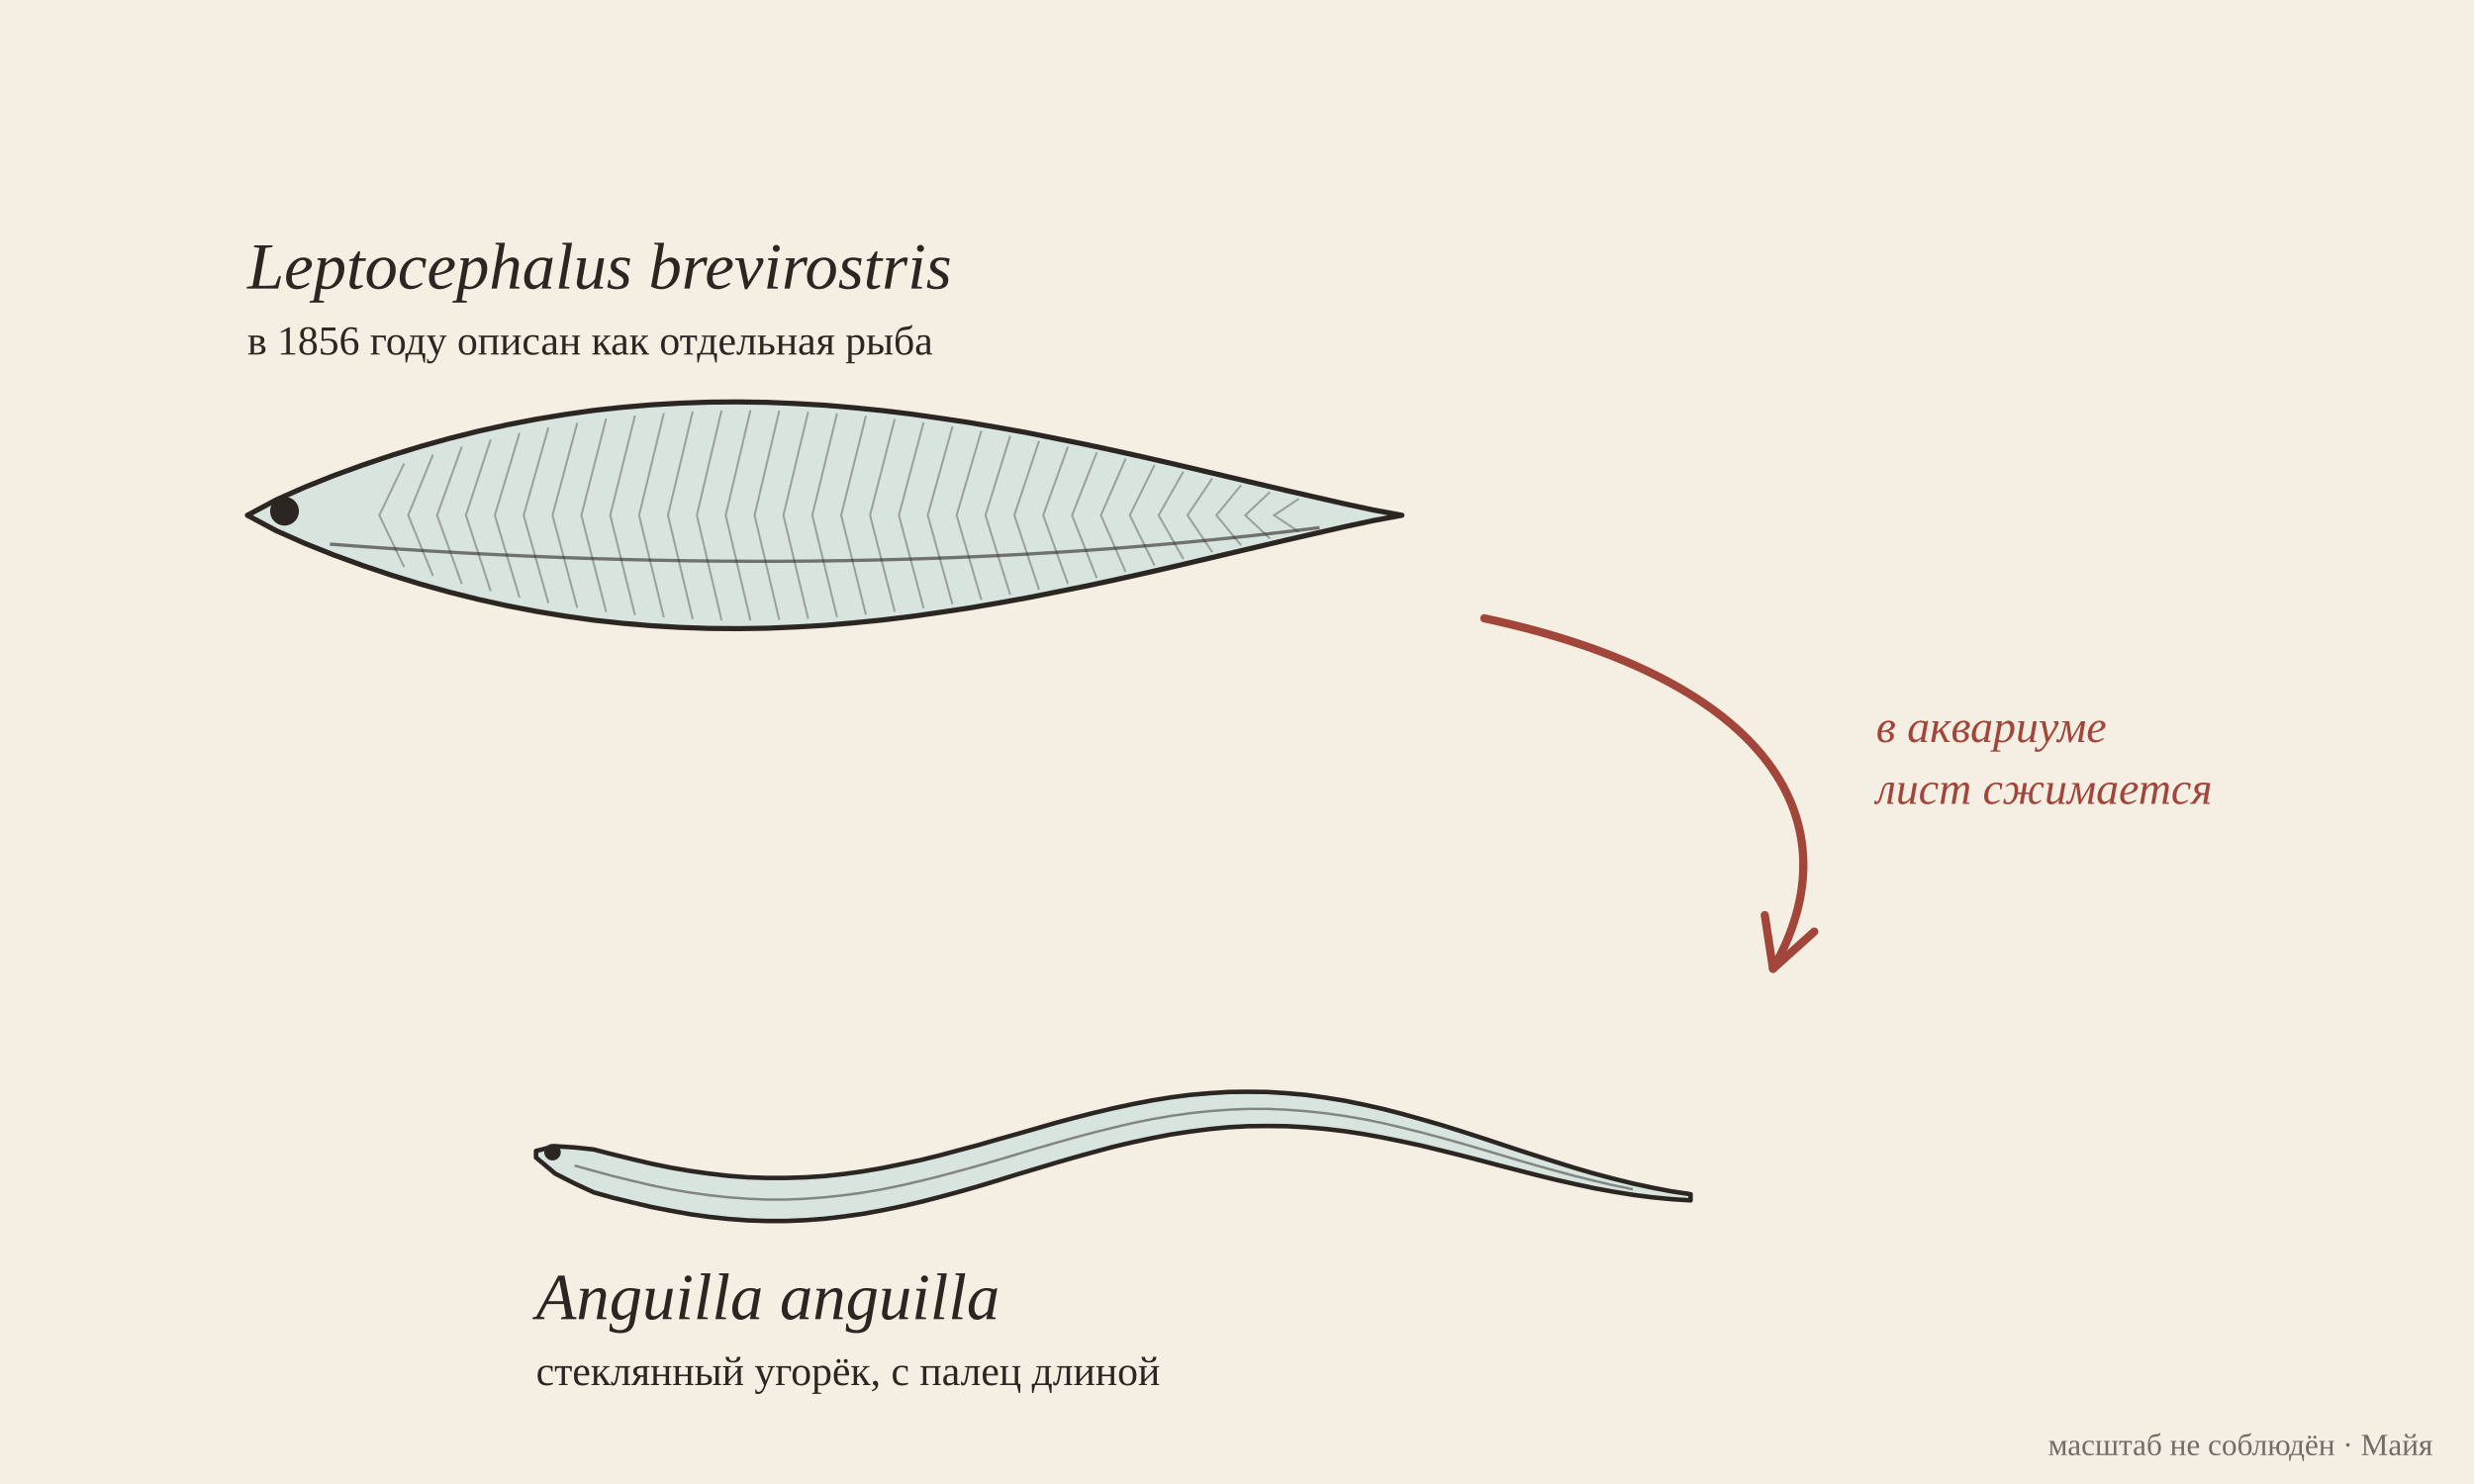
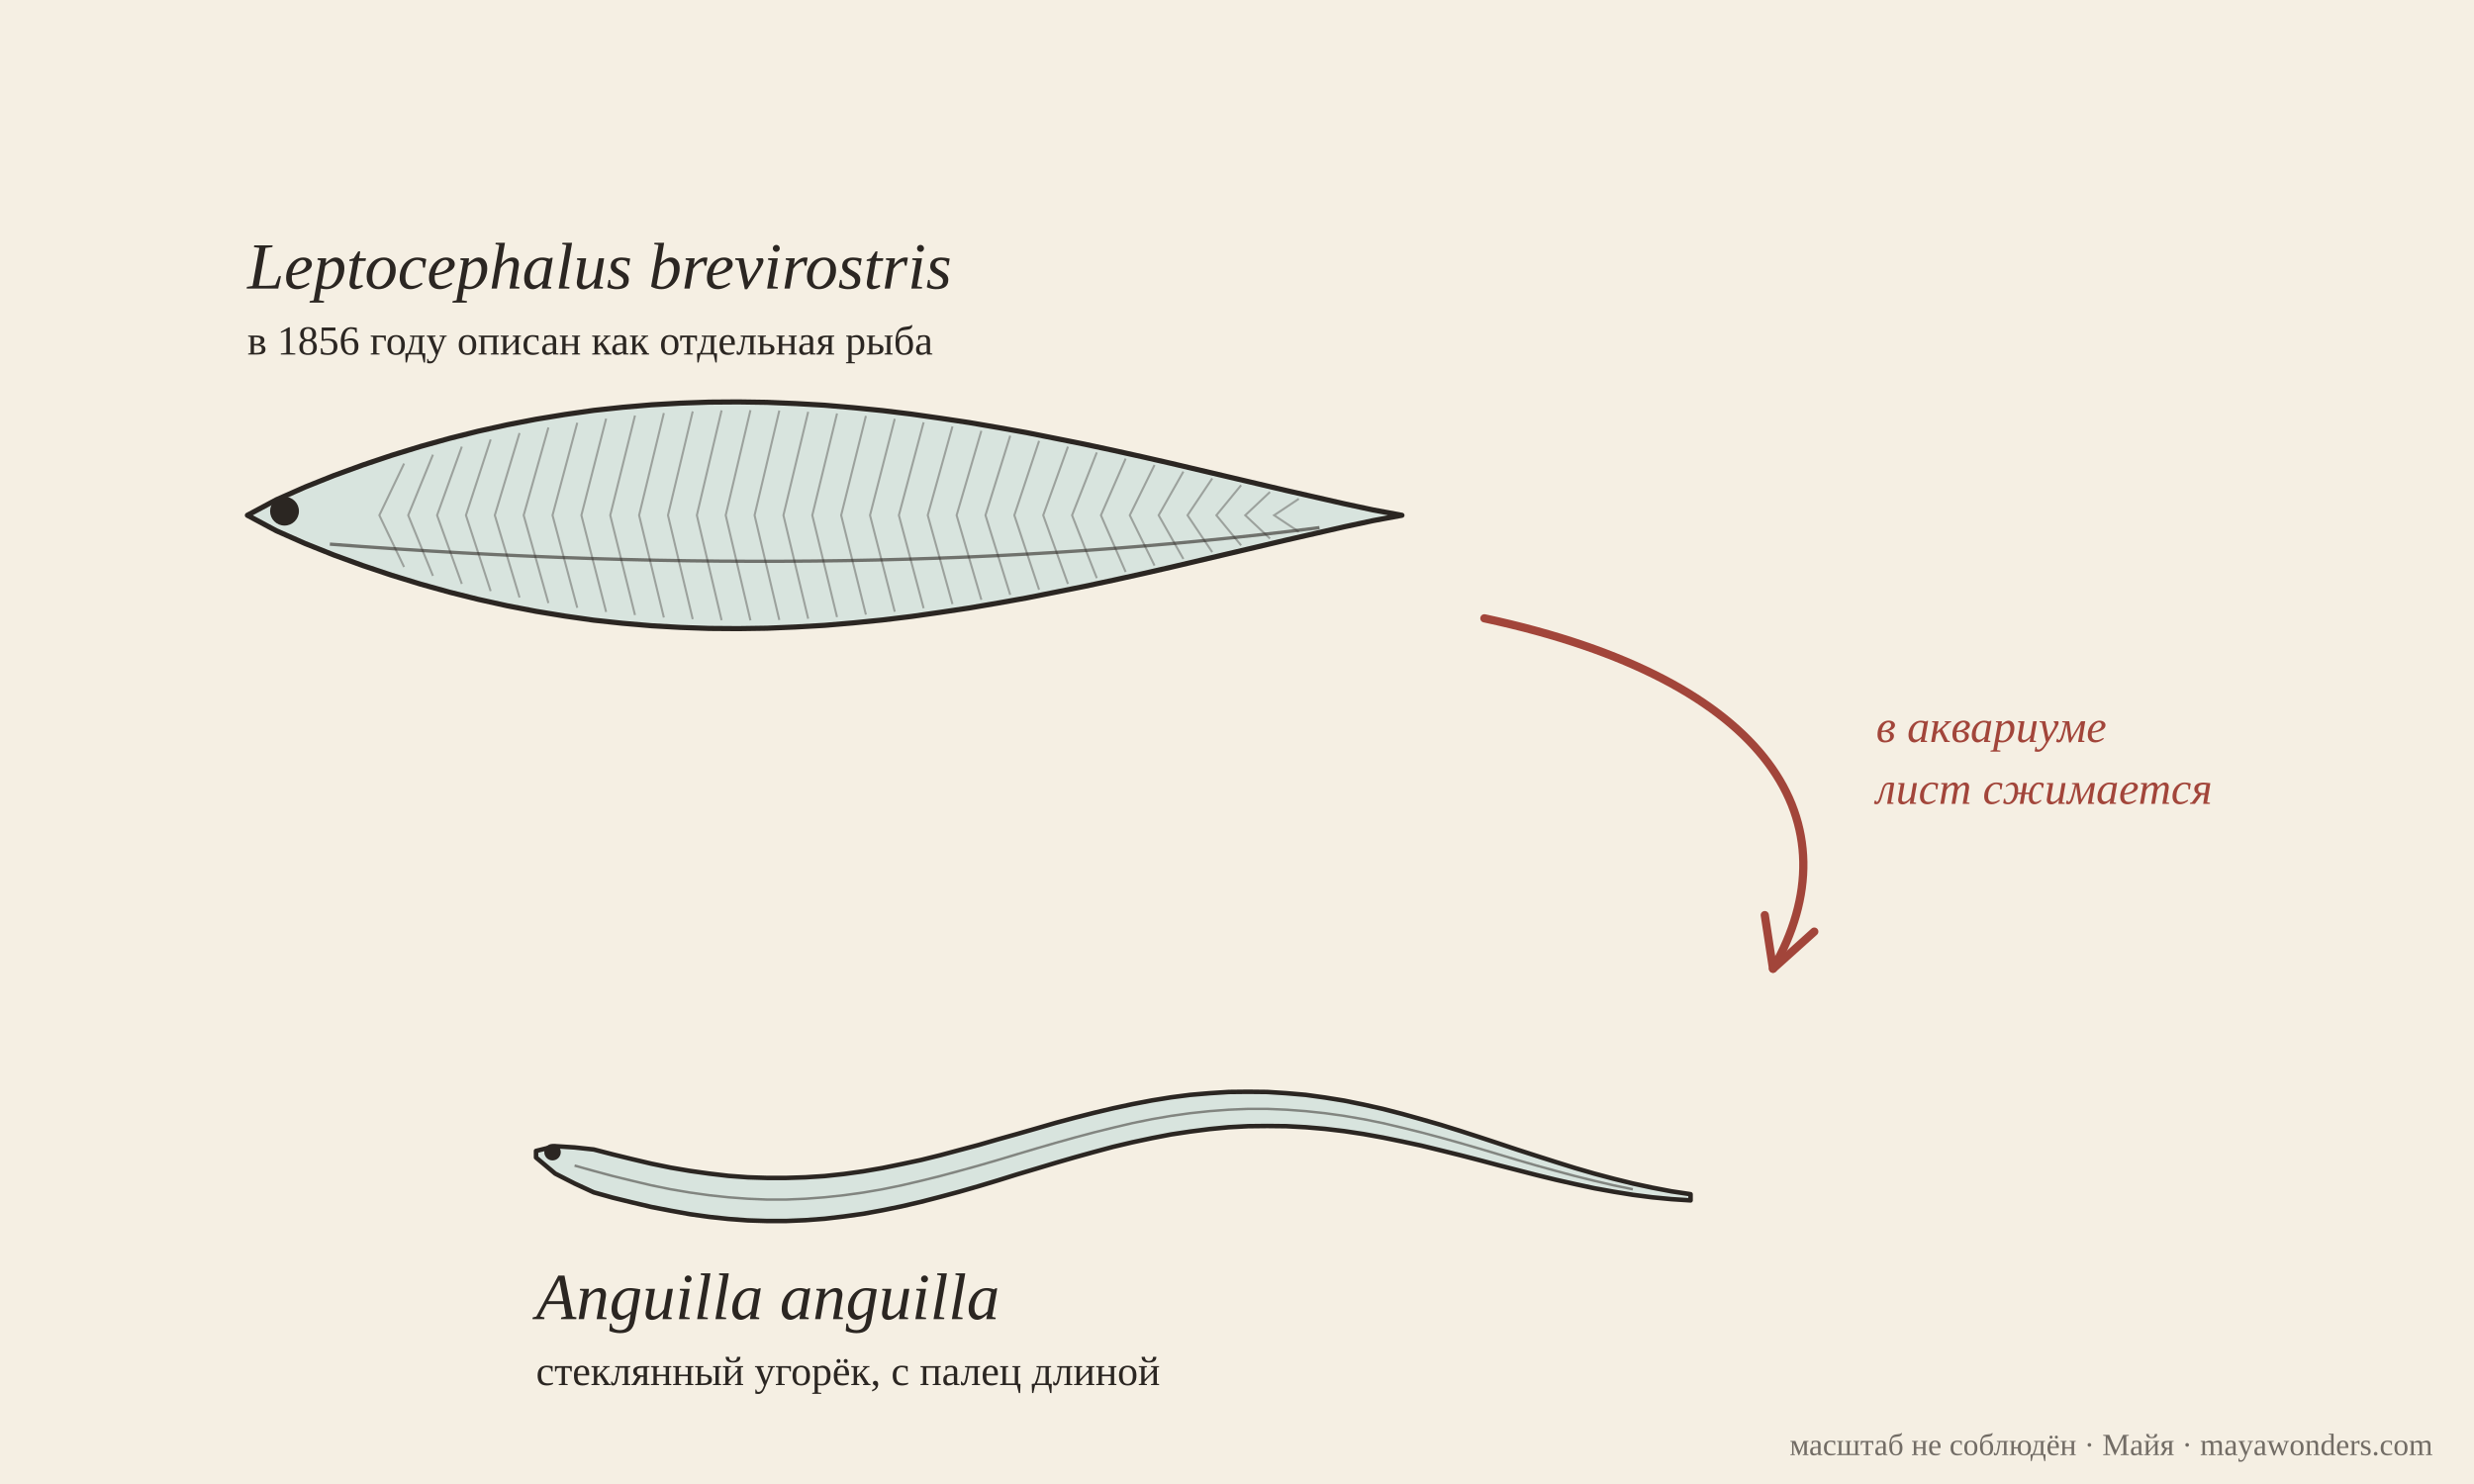
<svg xmlns="http://www.w3.org/2000/svg" viewBox="0 0 1200 720" width="1200" height="720" role="img" aria-label="Личинка угря, прозрачный лист с глазом, и стеклянный угорёк, в которого она превращается">
  <rect width="1200" height="720" fill="#f5efe3" />
  <path d="M 120.0 250.0 L 134.0 242.5 L 148.0 236.3 L 162.0 230.7 L 176.0 225.6 L 190.0 220.9 L 204.0 216.6 L 218.0 212.7 L 232.0 209.2 L 246.0 206.1 L 260.0 203.4 L 274.0 201.1 L 288.0 199.1 L 302.0 197.6 L 316.0 196.4 L 330.0 195.6 L 344.0 195.1 L 358.0 195.0 L 372.0 195.2 L 386.0 195.8 L 400.0 196.6 L 414.0 197.8 L 428.0 199.2 L 442.0 200.9 L 456.0 202.9 L 470.0 205.0 L 484.0 207.4 L 498.0 209.9 L 512.0 212.7 L 526.0 215.5 L 540.0 218.5 L 554.0 221.6 L 568.0 224.8 L 582.0 228.1 L 596.0 231.4 L 610.0 234.7 L 624.0 238.0 L 638.0 241.2 L 652.0 244.4 L 666.0 247.4 L 680.0 250.0 L 680.0 250.0 L 666.0 252.6 L 652.0 255.6 L 638.0 258.8 L 624.0 262.0 L 610.0 265.3 L 596.0 268.6 L 582.0 271.9 L 568.0 275.2 L 554.0 278.4 L 540.0 281.5 L 526.0 284.5 L 512.0 287.3 L 498.0 290.1 L 484.0 292.6 L 470.0 295.0 L 456.0 297.1 L 442.0 299.1 L 428.0 300.8 L 414.0 302.2 L 400.0 303.4 L 386.0 304.2 L 372.0 304.8 L 358.0 305.0 L 344.0 304.9 L 330.0 304.4 L 316.0 303.6 L 302.0 302.4 L 288.0 300.9 L 274.0 298.9 L 260.0 296.6 L 246.0 293.9 L 232.0 290.8 L 218.0 287.3 L 204.0 283.4 L 190.0 279.1 L 176.0 274.4 L 162.0 269.3 L 148.0 263.7 L 134.0 257.5 L 120.0 250.0 Z" fill="#cfe0dc" fill-opacity="0.75" stroke="#2b2622" stroke-width="2.5" stroke-linejoin="round" />
  <path d="M 196.0 224.9 L 184.0 250.0 L 196.0 275.1" fill="none" stroke="#2b2622" stroke-width="1" opacity="0.35" />
  <path d="M 210.0 220.6 L 198.0 250.0 L 210.0 279.4" fill="none" stroke="#2b2622" stroke-width="1" opacity="0.35" />
  <path d="M 224.0 216.7 L 212.0 250.0 L 224.0 283.3" fill="none" stroke="#2b2622" stroke-width="1" opacity="0.35" />
  <path d="M 238.0 213.2 L 226.0 250.0 L 238.0 286.8" fill="none" stroke="#2b2622" stroke-width="1" opacity="0.35" />
  <path d="M 252.0 210.1 L 240.0 250.0 L 252.0 289.9" fill="none" stroke="#2b2622" stroke-width="1" opacity="0.35" />
  <path d="M 266.0 207.4 L 254.0 250.0 L 266.0 292.6" fill="none" stroke="#2b2622" stroke-width="1" opacity="0.35" />
  <path d="M 280.0 205.1 L 268.0 250.0 L 280.0 294.9" fill="none" stroke="#2b2622" stroke-width="1" opacity="0.35" />
  <path d="M 294.0 203.1 L 282.0 250.0 L 294.0 296.9" fill="none" stroke="#2b2622" stroke-width="1" opacity="0.35" />
  <path d="M 308.0 201.6 L 296.0 250.0 L 308.0 298.4" fill="none" stroke="#2b2622" stroke-width="1" opacity="0.35" />
  <path d="M 322.0 200.4 L 310.0 250.0 L 322.0 299.6" fill="none" stroke="#2b2622" stroke-width="1" opacity="0.35" />
  <path d="M 336.0 199.6 L 324.0 250.0 L 336.0 300.4" fill="none" stroke="#2b2622" stroke-width="1" opacity="0.35" />
  <path d="M 350.0 199.1 L 338.0 250.0 L 350.0 300.9" fill="none" stroke="#2b2622" stroke-width="1" opacity="0.35" />
  <path d="M 364.0 199.0 L 352.0 250.0 L 364.0 301.0" fill="none" stroke="#2b2622" stroke-width="1" opacity="0.35" />
  <path d="M 378.0 199.2 L 366.0 250.0 L 378.0 300.8" fill="none" stroke="#2b2622" stroke-width="1" opacity="0.35" />
  <path d="M 392.0 199.8 L 380.0 250.0 L 392.0 300.2" fill="none" stroke="#2b2622" stroke-width="1" opacity="0.35" />
  <path d="M 406.0 200.6 L 394.0 250.0 L 406.0 299.4" fill="none" stroke="#2b2622" stroke-width="1" opacity="0.35" />
  <path d="M 420.0 201.8 L 408.0 250.0 L 420.0 298.2" fill="none" stroke="#2b2622" stroke-width="1" opacity="0.35" />
  <path d="M 434.0 203.2 L 422.0 250.0 L 434.0 296.8" fill="none" stroke="#2b2622" stroke-width="1" opacity="0.35" />
  <path d="M 448.0 204.9 L 436.0 250.0 L 448.0 295.1" fill="none" stroke="#2b2622" stroke-width="1" opacity="0.35" />
  <path d="M 462.0 206.9 L 450.0 250.0 L 462.0 293.1" fill="none" stroke="#2b2622" stroke-width="1" opacity="0.35" />
  <path d="M 476.0 209.0 L 464.0 250.0 L 476.0 291.0" fill="none" stroke="#2b2622" stroke-width="1" opacity="0.35" />
  <path d="M 490.0 211.4 L 478.0 250.0 L 490.0 288.6" fill="none" stroke="#2b2622" stroke-width="1" opacity="0.35" />
  <path d="M 504.0 213.9 L 492.0 250.0 L 504.0 286.1" fill="none" stroke="#2b2622" stroke-width="1" opacity="0.35" />
  <path d="M 518.0 216.7 L 506.0 250.0 L 518.0 283.3" fill="none" stroke="#2b2622" stroke-width="1" opacity="0.35" />
  <path d="M 532.0 219.5 L 520.0 250.0 L 532.0 280.5" fill="none" stroke="#2b2622" stroke-width="1" opacity="0.35" />
  <path d="M 546.0 222.5 L 534.0 250.0 L 546.0 277.5" fill="none" stroke="#2b2622" stroke-width="1" opacity="0.35" />
  <path d="M 560.0 225.6 L 548.0 250.0 L 560.0 274.4" fill="none" stroke="#2b2622" stroke-width="1" opacity="0.35" />
  <path d="M 574.0 228.8 L 562.0 250.0 L 574.0 271.2" fill="none" stroke="#2b2622" stroke-width="1" opacity="0.35" />
  <path d="M 588.0 232.1 L 576.0 250.0 L 588.0 267.9" fill="none" stroke="#2b2622" stroke-width="1" opacity="0.35" />
  <path d="M 602.0 235.4 L 590.0 250.0 L 602.0 264.6" fill="none" stroke="#2b2622" stroke-width="1" opacity="0.35" />
  <path d="M 616.0 238.7 L 604.0 250.0 L 616.0 261.3" fill="none" stroke="#2b2622" stroke-width="1" opacity="0.35" />
  <path d="M 630.0 242.0 L 618.0 250.0 L 630.0 258.0" fill="none" stroke="#2b2622" stroke-width="1" opacity="0.35" />
  <path d="M 160 264 Q 420 284 640 256" fill="none" stroke="#2b2622" stroke-width="1.6" opacity="0.6" />
  <circle cx="138" cy="248" r="7" fill="#2b2622" />
  <text x="120" y="140" font-family="Georgia, 'Times New Roman', serif" font-size="32" font-style="italic" fill="#2b2622">Leptocephalus brevirostris</text>
  <text x="120" y="172" font-family="Georgia, 'Times New Roman', serif" font-size="20" fill="#2b2622">в 1856 году описан как отдельная рыба</text>
  <path d="M 720 300 C 860 330 900 400 860 470" fill="none" stroke="#a2453a" stroke-width="4" stroke-linecap="round" />
  <path d="M 860 470 l -4 -26 m 4 26 l 20 -18" fill="none" stroke="#a2453a" stroke-width="4" stroke-linecap="round" />
  <text x="910" y="360" font-family="Georgia, 'Times New Roman', serif" font-size="22" font-style="italic" fill="#a2453a">в аквариуме</text>
  <text x="910" y="390" font-family="Georgia, 'Times New Roman', serif" font-size="22" font-style="italic" fill="#a2453a">лист сжимается</text>
  <path d="M 260.0 558.4 L 269.3 556.1 L 278.7 556.7 L 288.0 557.7 L 297.3 560.1 L 306.7 562.4 L 316.0 564.6 L 325.3 566.5 L 334.7 568.1 L 344.0 569.4 L 353.3 570.5 L 362.7 571.2 L 372.0 571.5 L 381.3 571.5 L 390.7 571.2 L 400.0 570.6 L 409.3 569.6 L 418.7 568.3 L 428.0 566.7 L 437.3 564.8 L 446.7 562.8 L 456.0 560.5 L 465.3 558.0 L 474.7 555.5 L 484.0 552.8 L 493.3 550.2 L 502.7 547.5 L 512.0 544.8 L 521.3 542.3 L 530.7 539.9 L 540.0 537.7 L 549.3 535.7 L 558.7 533.9 L 568.0 532.4 L 577.3 531.2 L 586.7 530.4 L 596.0 529.8 L 605.3 529.7 L 614.7 529.8 L 624.0 530.4 L 633.3 531.2 L 642.7 532.5 L 652.0 534.0 L 661.3 535.9 L 670.7 538.0 L 680.0 540.4 L 689.3 543.0 L 698.7 545.7 L 708.0 548.6 L 717.3 551.6 L 726.7 554.7 L 736.0 557.8 L 745.3 560.8 L 754.7 563.8 L 764.0 566.7 L 773.3 569.4 L 782.7 571.9 L 792.0 574.2 L 801.3 576.2 L 810.7 578.0 L 820.0 579.4 L 820.0 582.4 L 810.7 581.8 L 801.3 580.9 L 792.0 579.7 L 782.7 578.2 L 773.3 576.5 L 764.0 574.5 L 754.7 572.4 L 745.3 570.1 L 736.0 567.7 L 726.7 565.3 L 717.3 562.8 L 708.0 560.4 L 698.7 558.1 L 689.3 555.8 L 680.0 553.8 L 670.7 551.9 L 661.3 550.2 L 652.0 548.8 L 642.7 547.7 L 633.3 546.9 L 624.0 546.4 L 614.7 546.3 L 605.3 546.4 L 596.0 546.9 L 586.7 547.8 L 577.3 549.0 L 568.0 550.4 L 558.7 552.2 L 549.3 554.2 L 540.0 556.4 L 530.7 558.9 L 521.3 561.5 L 512.0 564.2 L 502.7 567.0 L 493.3 569.8 L 484.0 572.7 L 474.7 575.5 L 465.3 578.2 L 456.0 580.7 L 446.7 583.1 L 437.3 585.3 L 428.0 587.2 L 418.7 588.9 L 409.3 590.2 L 400.0 591.3 L 390.7 592.0 L 381.3 592.4 L 372.0 592.4 L 362.7 592.1 L 353.3 591.4 L 344.0 590.4 L 334.7 589.1 L 325.3 587.4 L 316.0 585.6 L 306.7 583.4 L 297.3 581.1 L 288.0 578.5 L 278.7 574.2 L 269.3 569.4 L 260.0 561.6 Z" fill="#cfe0dc" fill-opacity="0.75" stroke="#2b2622" stroke-width="2.2" stroke-linejoin="round" />
  <path d="M 278.7 565.5 L 288.0 568.1 L 297.3 570.6 L 306.7 572.9 L 316.0 575.1 L 325.3 577.0 L 334.7 578.6 L 344.0 579.9 L 353.3 580.9 L 362.7 581.6 L 372.0 582.0 L 381.3 582.0 L 390.7 581.6 L 400.0 580.9 L 409.3 579.9 L 418.7 578.6 L 428.0 577.0 L 437.3 575.1 L 446.7 572.9 L 456.0 570.6 L 465.3 568.1 L 474.7 565.5 L 484.0 562.8 L 493.3 560.0 L 502.7 557.2 L 512.0 554.5 L 521.3 551.9 L 530.7 549.4 L 540.0 547.1 L 549.3 544.9 L 558.7 543.0 L 568.0 541.4 L 577.3 540.1 L 586.7 539.1 L 596.0 538.4 L 605.3 538.0 L 614.7 538.0 L 624.0 538.4 L 633.3 539.1 L 642.7 540.1 L 652.0 541.4 L 661.3 543.0 L 670.7 544.9 L 680.0 547.1 L 689.3 549.4 L 698.7 551.9 L 708.0 554.5 L 717.3 557.2 L 726.7 560.0 L 736.0 562.8 L 745.3 565.5 L 754.7 568.1 L 764.0 570.6 L 773.3 572.9 L 782.7 575.1 L 792.0 577.0" fill="none" stroke="#2b2622" stroke-width="1.2" opacity="0.5" />
  <circle cx="268" cy="559" r="4" fill="#2b2622" />
  <text x="260" y="640" font-family="Georgia, 'Times New Roman', serif" font-size="32" font-style="italic" fill="#2b2622">Anguilla anguilla</text>
  <text x="260" y="672" font-family="Georgia, 'Times New Roman', serif" font-size="20" fill="#2b2622">стеклянный угорёк, с палец длиной</text>
-   <text x="1180" y="706" text-anchor="end" font-family="Georgia, 'Times New Roman', serif" font-size="15" fill="#2b2622" opacity="0.65">масштаб не соблюдён · Майя</text>
+   <text x="1180" y="706" text-anchor="end" font-family="Georgia, 'Times New Roman', serif" font-size="15" fill="#2b2622" opacity="0.65">масштаб не соблюдён · Майя · mayawonders.com</text>
</svg>
